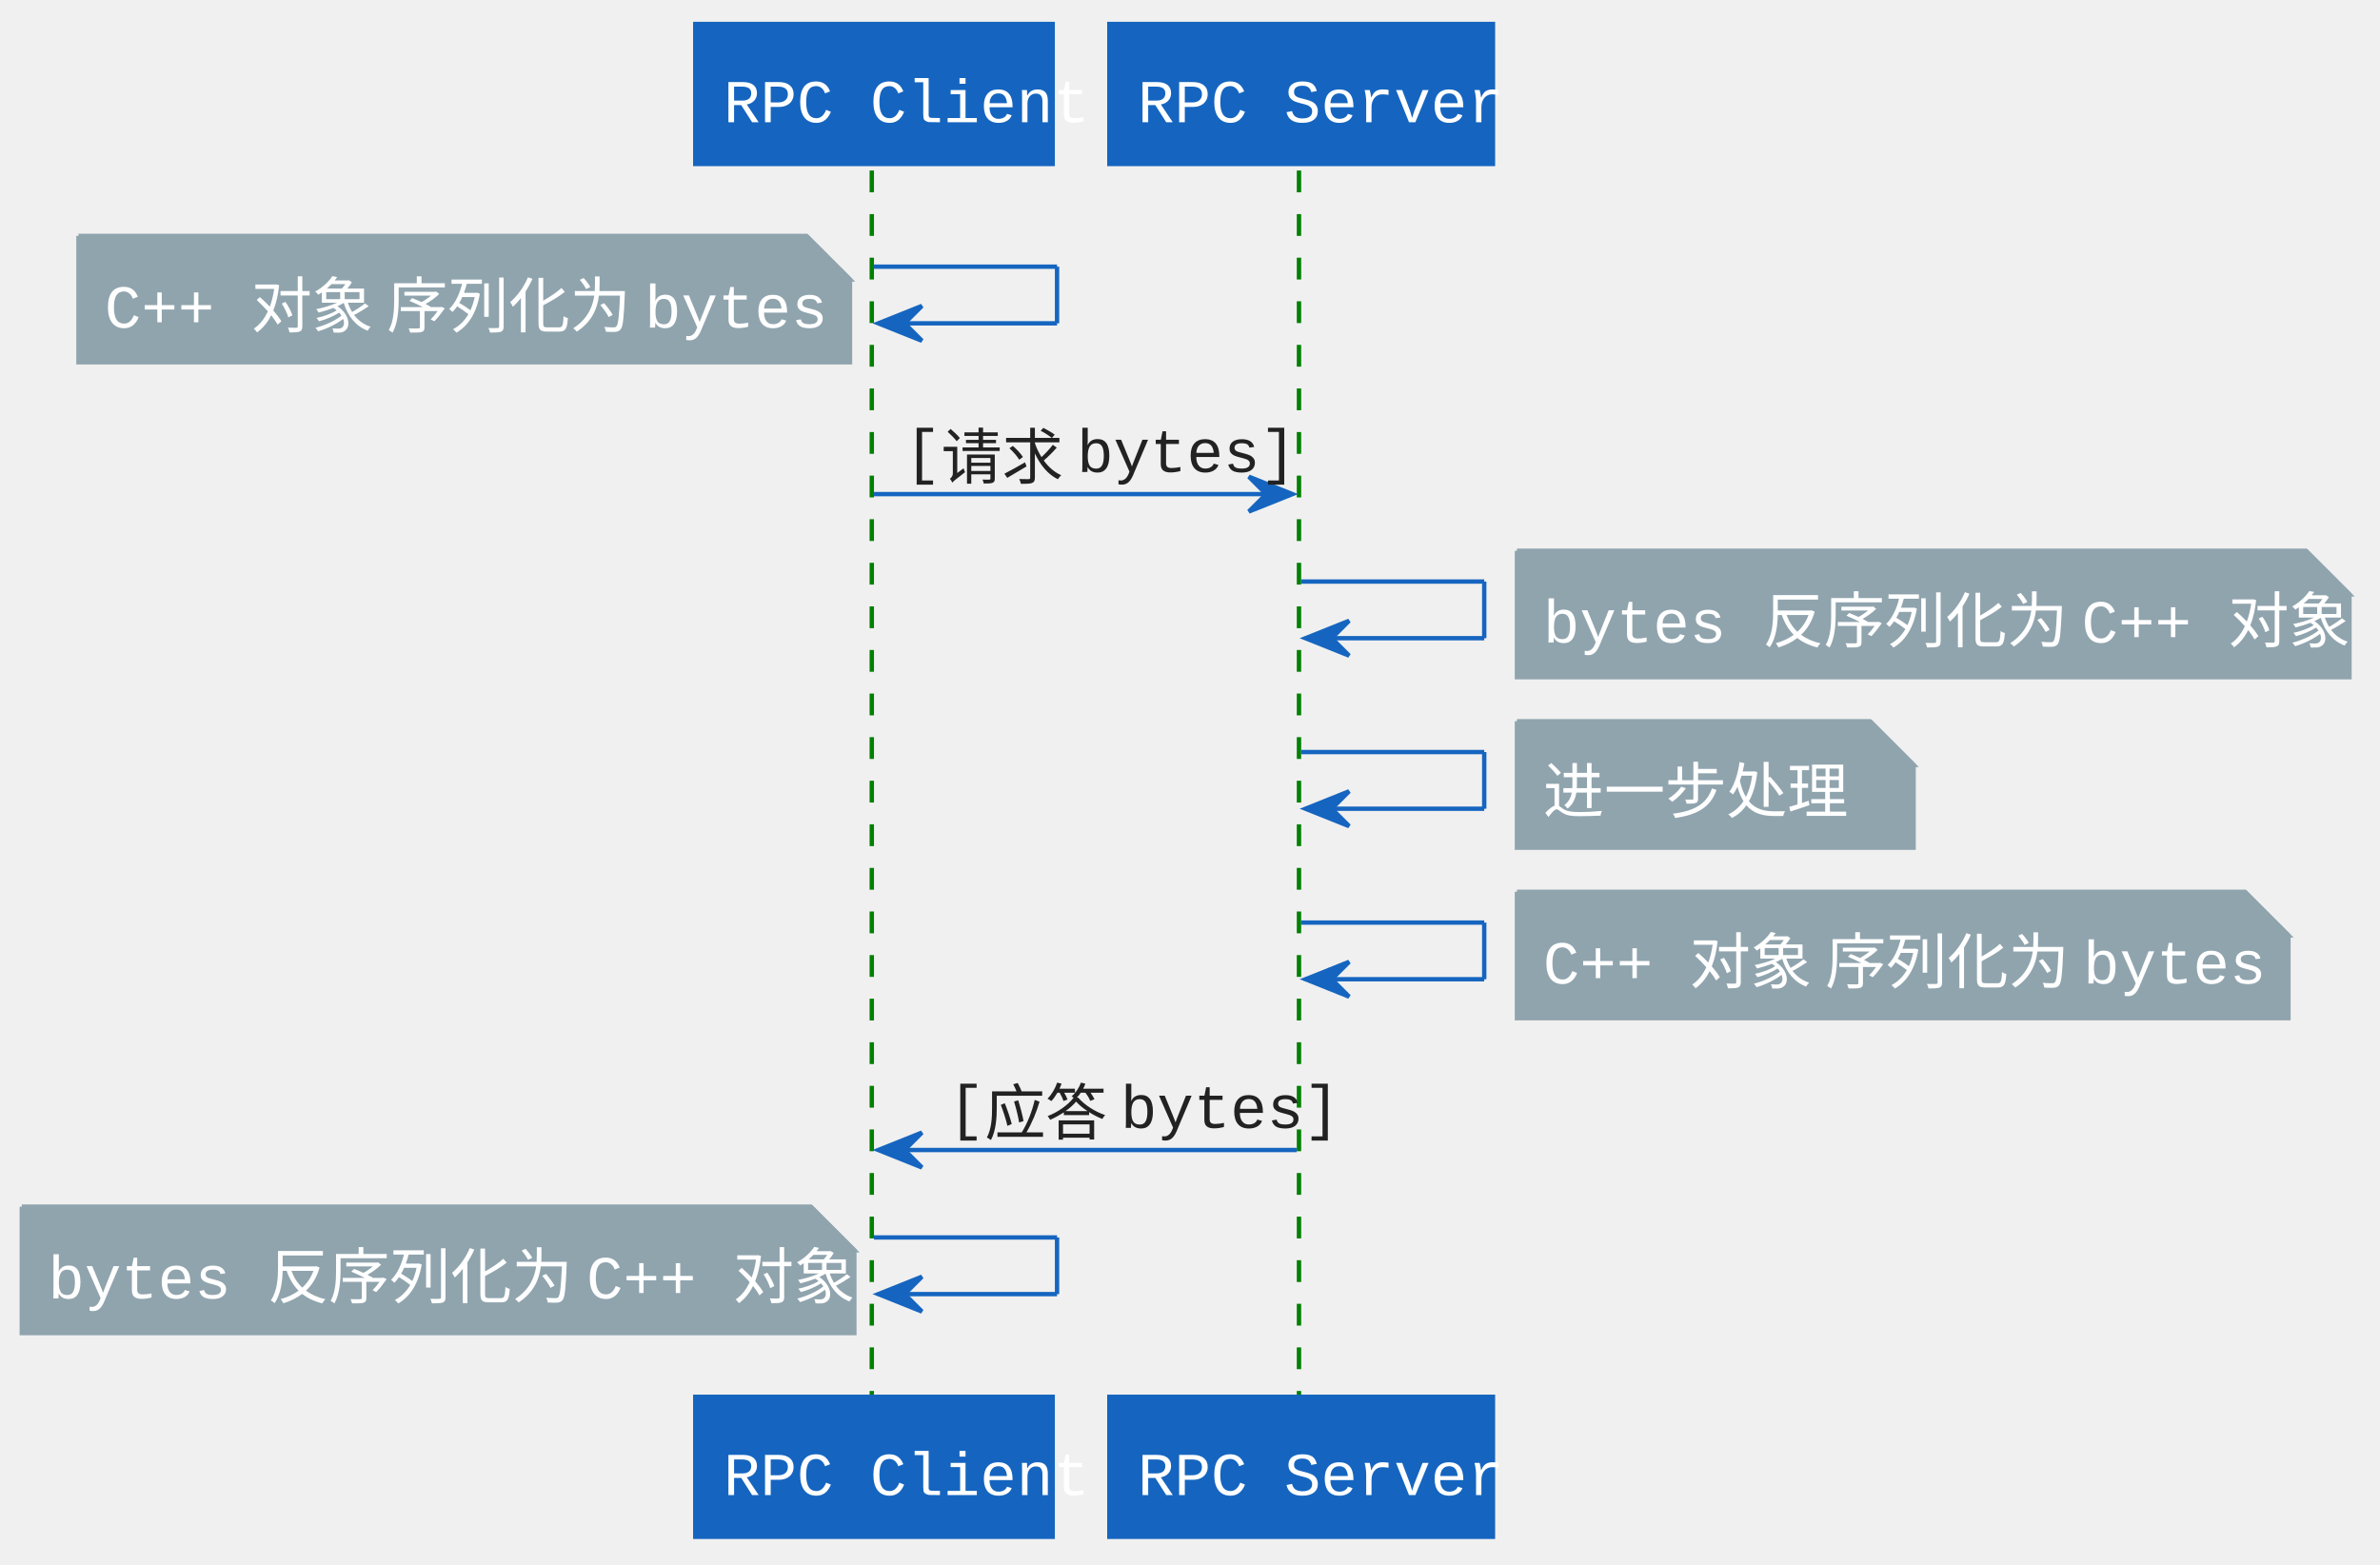
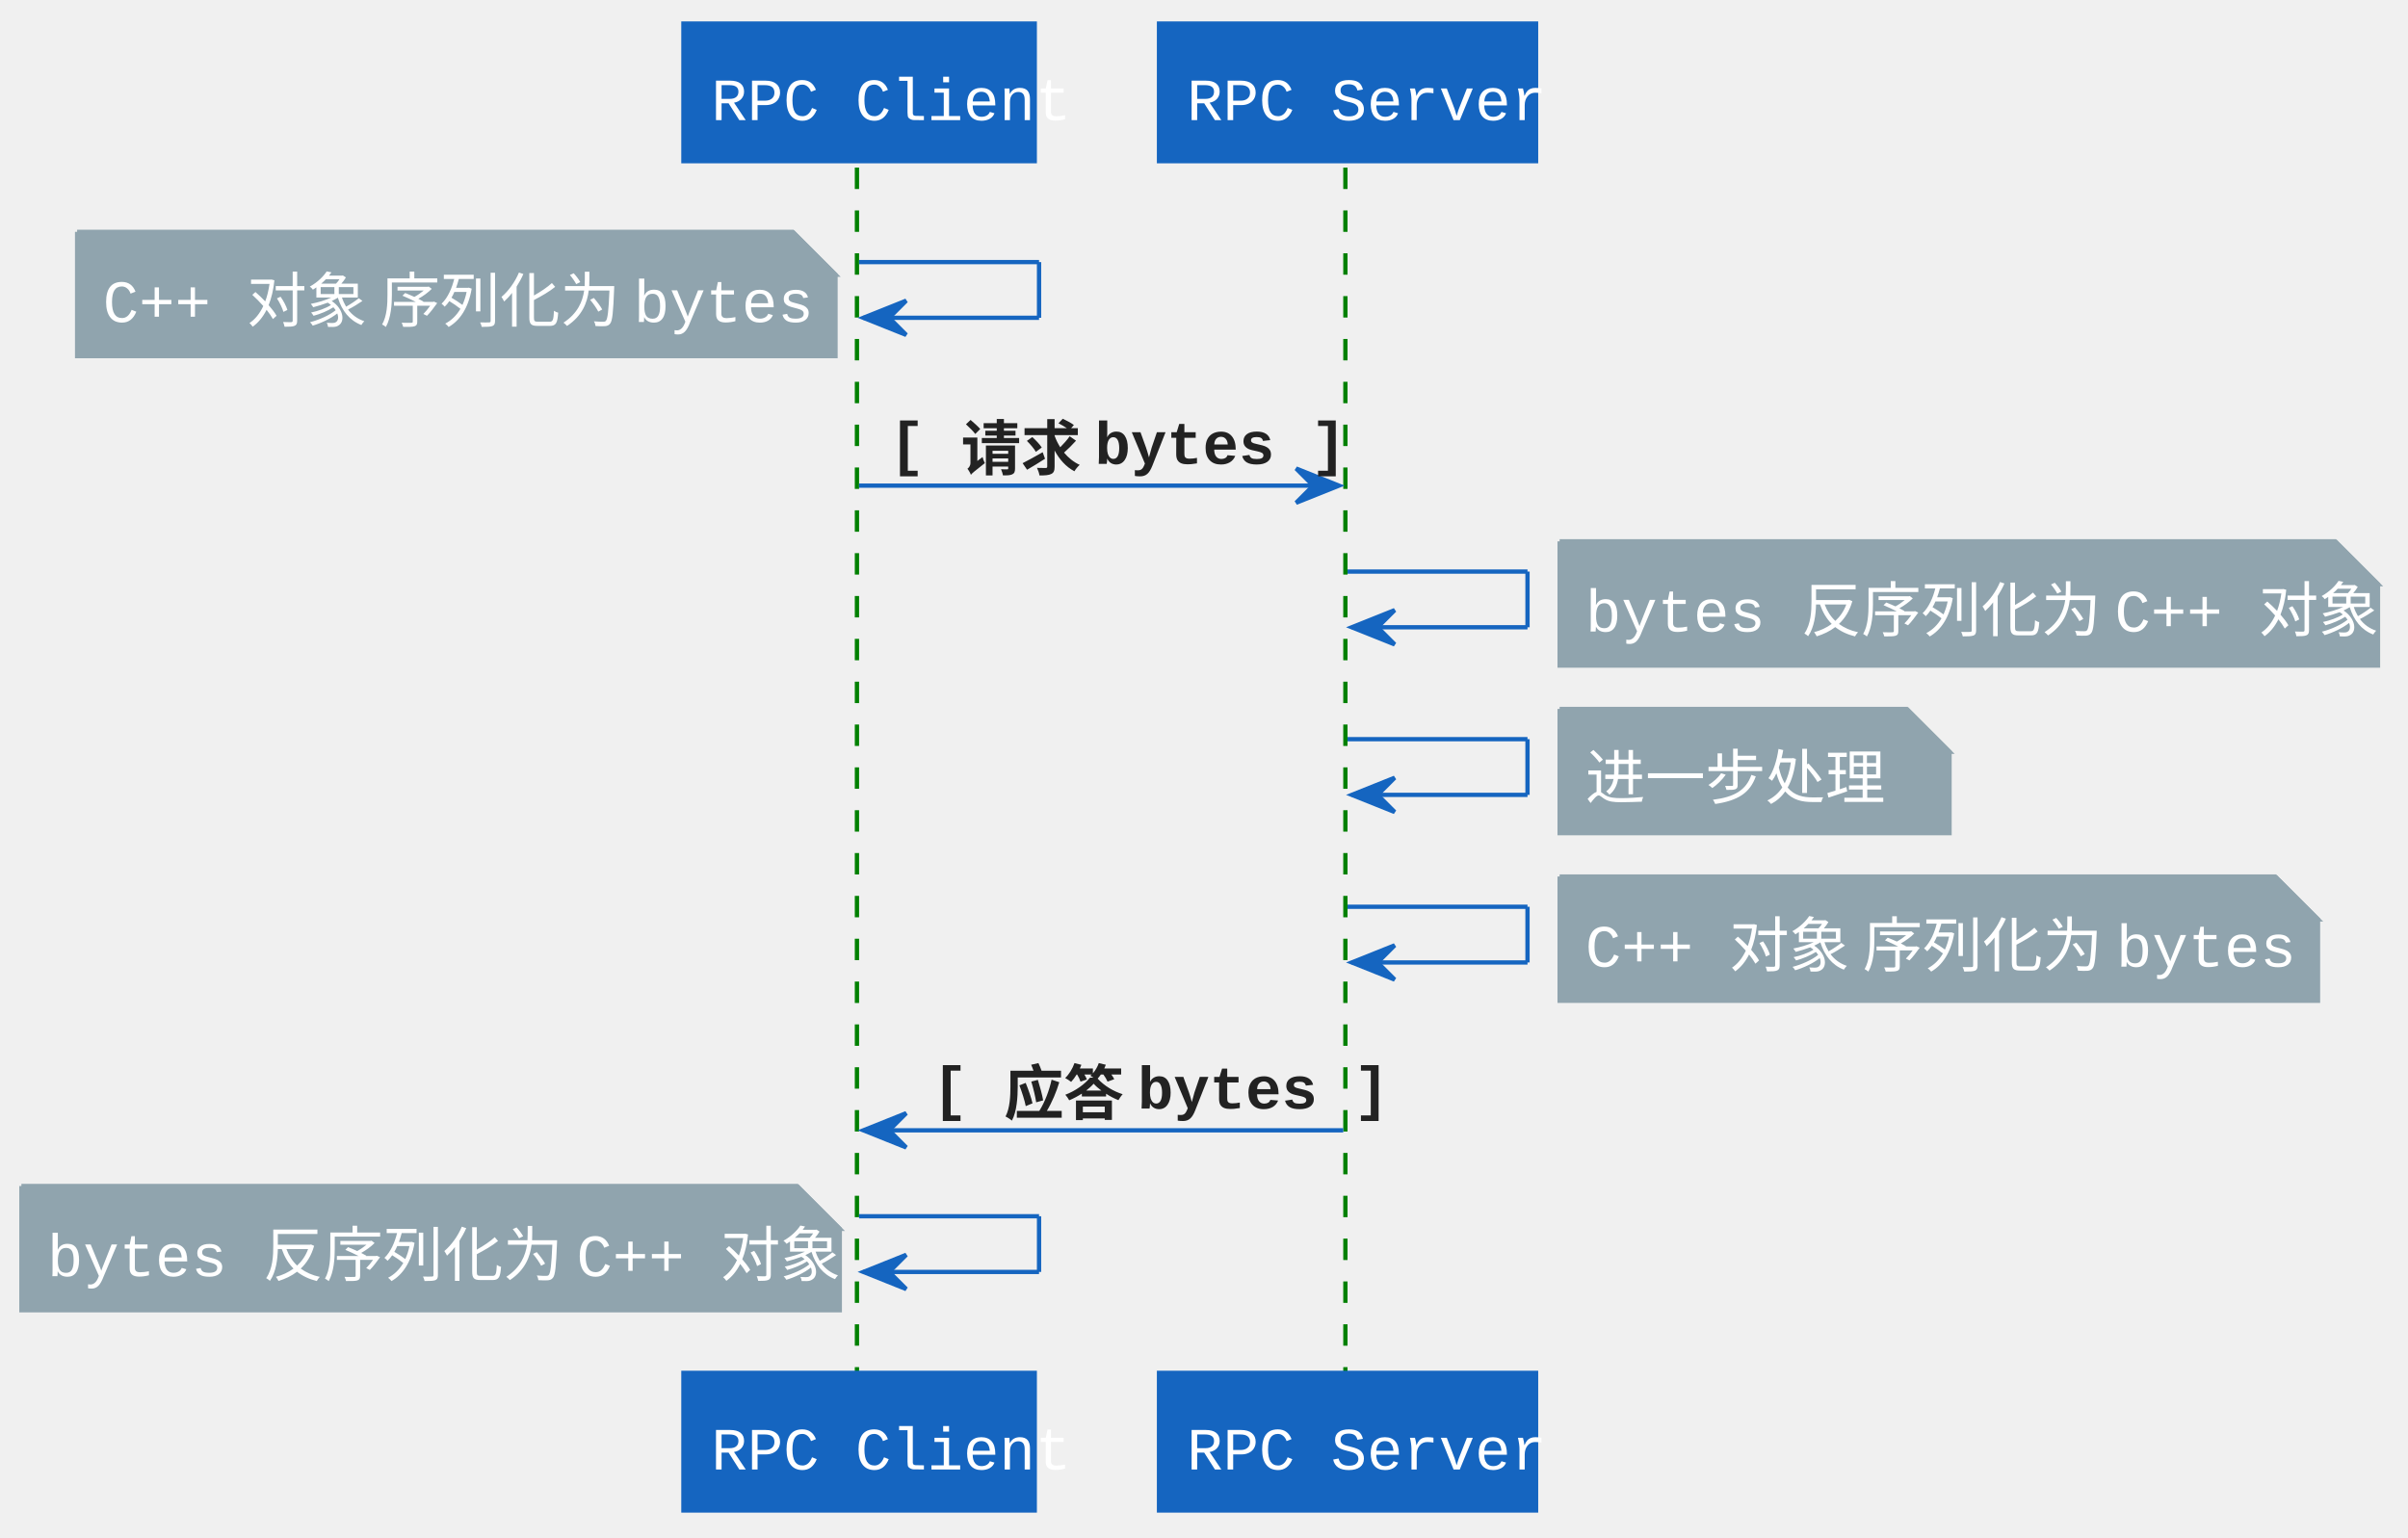
- <svg xmlns="http://www.w3.org/2000/svg" contentScriptType="application/ecmascript" contentStyleType="text/css" height="359px" preserveAspectRatio="none" style="width:546px;height:359px;" version="1.1" viewBox="0 0 546 359" width="546px" zoomAndPan="magnify">
+ <svg xmlns="http://www.w3.org/2000/svg" contentScriptType="application/ecmascript" contentStyleType="text/css" height="359px" preserveAspectRatio="none" style="width:562px;height:359px;" version="1.1" viewBox="0 0 562 359" width="562px" zoomAndPan="magnify">
  <defs />
  <g>
    <line style="stroke:#008000;stroke-width:1.0;stroke-dasharray:5.0,5.0;" x1="200" x2="200" y1="39.12" y2="320.961" />
-     <line style="stroke:#008000;stroke-width:1.0;stroke-dasharray:5.0,5.0;" x1="298" x2="298" y1="39.12" y2="320.961" />
+     <line style="stroke:#008000;stroke-width:1.0;stroke-dasharray:5.0,5.0;" x1="314" x2="314" y1="39.12" y2="320.961" />
    <rect fill="#1565C0" height="33.12" style="stroke:#1565C0;stroke-width:0.0;" width="83" x="159" y="5" />
    <text fill="#FFFFFF" font-family="'Input Mono','Microsoft YaHei Mono',Menlo, Monaco, 'Courier New', monospace" font-size="14" lengthAdjust="spacing" textLength="69" x="166" y="28.044">RPC Client</text>
    <rect fill="#1565C0" height="33.12" style="stroke:#1565C0;stroke-width:0.0;" width="83" x="159" y="319.961" />
    <text fill="#FFFFFF" font-family="'Input Mono','Microsoft YaHei Mono',Menlo, Monaco, 'Courier New', monospace" font-size="14" lengthAdjust="spacing" textLength="69" x="166" y="343.005">RPC Client</text>
-     <rect fill="#1565C0" height="33.12" style="stroke:#1565C0;stroke-width:0.0;" width="89" x="254" y="5" />
-     <text fill="#FFFFFF" font-family="'Input Mono','Microsoft YaHei Mono',Menlo, Monaco, 'Courier New', monospace" font-size="14" lengthAdjust="spacing" textLength="75" x="261" y="28.044">RPC Server</text>
-     <rect fill="#1565C0" height="33.12" style="stroke:#1565C0;stroke-width:0.0;" width="89" x="254" y="319.961" />
-     <text fill="#FFFFFF" font-family="'Input Mono','Microsoft YaHei Mono',Menlo, Monaco, 'Courier New', monospace" font-size="14" lengthAdjust="spacing" textLength="75" x="261" y="343.005">RPC Server</text>
+     <rect fill="#1565C0" height="33.12" style="stroke:#1565C0;stroke-width:0.0;" width="89" x="270" y="5" />
+     <text fill="#FFFFFF" font-family="'Input Mono','Microsoft YaHei Mono',Menlo, Monaco, 'Courier New', monospace" font-size="14" lengthAdjust="spacing" textLength="75" x="277" y="28.044">RPC Server</text>
+     <rect fill="#1565C0" height="33.12" style="stroke:#1565C0;stroke-width:0.0;" width="89" x="270" y="319.961" />
+     <text fill="#FFFFFF" font-family="'Input Mono','Microsoft YaHei Mono',Menlo, Monaco, 'Courier New', monospace" font-size="14" lengthAdjust="spacing" textLength="75" x="277" y="343.005">RPC Server</text>
    <line style="stroke:#1565C0;stroke-width:1.0;" x1="200.5" x2="242.5" y1="61.18" y2="61.18" />
    <line style="stroke:#1565C0;stroke-width:1.0;" x1="242.5" x2="242.5" y1="61.18" y2="74.18" />
    <line style="stroke:#1565C0;stroke-width:1.0;" x1="201.5" x2="242.5" y1="74.18" y2="74.18" />
    <polygon fill="#1565C0" points="211.5,70.18,201.5,74.18,211.5,78.18,207.5,74.18" style="stroke:#1565C0;stroke-width:1.0;" />
    <path d="M18,54.12 L18,83.12 L195,83.12 L195,64.12 L185,54.12 L18,54.12 " fill="#90A4AE" style="stroke:#90A4AE;stroke-width:1.0;" />
    <path d="M185,54.12 L185,64.12 L195,64.12 L185,54.12 " fill="#90A4AE" style="stroke:#90A4AE;stroke-width:1.0;" />
    <text fill="#FFFFFF" font-family="'Input Mono','Microsoft YaHei Mono',Menlo, Monaco, 'Courier New', monospace" font-size="14" lengthAdjust="spacing" textLength="156" x="24" y="75.164">C++ 对象 序列化为 bytes</text>
-     <polygon fill="#1565C0" points="286.5,109.36,296.5,113.36,286.5,117.36,290.5,113.36" style="stroke:#1565C0;stroke-width:1.0;" />
-     <line style="stroke:#1565C0;stroke-width:1.0;" x1="200.5" x2="292.5" y1="113.36" y2="113.36" />
-     <text fill="#222222" font-family="'Input Mono','Microsoft YaHei Mono',Menlo, Monaco, 'Courier New', monospace" font-size="14" lengthAdjust="spacing" textLength="74" x="207.5" y="108.284">[请求 bytes]</text>
-     <line style="stroke:#1565C0;stroke-width:1.0;" x1="298.5" x2="340.5" y1="133.42" y2="133.42" />
-     <line style="stroke:#1565C0;stroke-width:1.0;" x1="340.5" x2="340.5" y1="133.42" y2="146.42" />
-     <line style="stroke:#1565C0;stroke-width:1.0;" x1="299.5" x2="340.5" y1="146.42" y2="146.42" />
-     <polygon fill="#1565C0" points="309.5,142.42,299.5,146.42,309.5,150.42,305.5,146.42" style="stroke:#1565C0;stroke-width:1.0;" />
-     <path d="M348,126.36 L348,155.36 L539,155.36 L539,136.36 L529,126.36 L348,126.36 " fill="#90A4AE" style="stroke:#90A4AE;stroke-width:1.0;" />
-     <path d="M529,126.36 L529,136.36 L539,136.36 L529,126.36 " fill="#90A4AE" style="stroke:#90A4AE;stroke-width:1.0;" />
-     <text fill="#FFFFFF" font-family="'Input Mono','Microsoft YaHei Mono',Menlo, Monaco, 'Courier New', monospace" font-size="14" lengthAdjust="spacing" textLength="170" x="354" y="147.404">bytes 反序列化为 C++ 对象</text>
-     <line style="stroke:#1565C0;stroke-width:1.0;" x1="298.5" x2="340.5" y1="172.541" y2="172.541" />
-     <line style="stroke:#1565C0;stroke-width:1.0;" x1="340.5" x2="340.5" y1="172.541" y2="185.541" />
-     <line style="stroke:#1565C0;stroke-width:1.0;" x1="299.5" x2="340.5" y1="185.541" y2="185.541" />
-     <polygon fill="#1565C0" points="309.5,181.541,299.5,185.541,309.5,189.541,305.5,185.541" style="stroke:#1565C0;stroke-width:1.0;" />
-     <path d="M348,165.481 L348,194.481 L439,194.481 L439,175.481 L429,165.481 L348,165.481 " fill="#90A4AE" style="stroke:#90A4AE;stroke-width:1.0;" />
-     <path d="M429,165.481 L429,175.481 L439,175.481 L429,165.481 " fill="#90A4AE" style="stroke:#90A4AE;stroke-width:1.0;" />
-     <text fill="#FFFFFF" font-family="'Input Mono','Microsoft YaHei Mono',Menlo, Monaco, 'Courier New', monospace" font-size="14" lengthAdjust="spacing" textLength="70" x="354" y="186.524">进一步处理</text>
-     <line style="stroke:#1565C0;stroke-width:1.0;" x1="298.5" x2="340.5" y1="211.661" y2="211.661" />
-     <line style="stroke:#1565C0;stroke-width:1.0;" x1="340.5" x2="340.5" y1="211.661" y2="224.661" />
-     <line style="stroke:#1565C0;stroke-width:1.0;" x1="299.5" x2="340.5" y1="224.661" y2="224.661" />
-     <polygon fill="#1565C0" points="309.5,220.661,299.5,224.661,309.5,228.661,305.5,224.661" style="stroke:#1565C0;stroke-width:1.0;" />
-     <path d="M348,204.601 L348,233.601 L525,233.601 L525,214.601 L515,204.601 L348,204.601 " fill="#90A4AE" style="stroke:#90A4AE;stroke-width:1.0;" />
-     <path d="M515,204.601 L515,214.601 L525,214.601 L515,204.601 " fill="#90A4AE" style="stroke:#90A4AE;stroke-width:1.0;" />
-     <text fill="#FFFFFF" font-family="'Input Mono','Microsoft YaHei Mono',Menlo, Monaco, 'Courier New', monospace" font-size="14" lengthAdjust="spacing" textLength="156" x="354" y="225.644">C++ 对象 序列化为 bytes</text>
+     <polygon fill="#1565C0" points="302.5,109.36,312.5,113.36,302.5,117.36,306.5,113.36" style="stroke:#1565C0;stroke-width:1.0;" />
+     <line style="stroke:#1565C0;stroke-width:1.0;" x1="200.5" x2="308.5" y1="113.36" y2="113.36" />
+     <text fill="#222222" font-family="'Input Mono','Microsoft YaHei Mono',Menlo, Monaco, 'Courier New', monospace" font-size="14" font-weight="bold" lengthAdjust="spacing" textLength="90" x="207.5" y="108.284">[ 请求 bytes ]</text>
+     <line style="stroke:#1565C0;stroke-width:1.0;" x1="314.5" x2="356.5" y1="133.42" y2="133.42" />
+     <line style="stroke:#1565C0;stroke-width:1.0;" x1="356.5" x2="356.5" y1="133.42" y2="146.42" />
+     <line style="stroke:#1565C0;stroke-width:1.0;" x1="315.5" x2="356.5" y1="146.42" y2="146.42" />
+     <polygon fill="#1565C0" points="325.5,142.42,315.5,146.42,325.5,150.42,321.5,146.42" style="stroke:#1565C0;stroke-width:1.0;" />
+     <path d="M364,126.36 L364,155.36 L555,155.36 L555,136.36 L545,126.36 L364,126.36 " fill="#90A4AE" style="stroke:#90A4AE;stroke-width:1.0;" />
+     <path d="M545,126.36 L545,136.36 L555,136.36 L545,126.36 " fill="#90A4AE" style="stroke:#90A4AE;stroke-width:1.0;" />
+     <text fill="#FFFFFF" font-family="'Input Mono','Microsoft YaHei Mono',Menlo, Monaco, 'Courier New', monospace" font-size="14" lengthAdjust="spacing" textLength="170" x="370" y="147.404">bytes 反序列化为 C++ 对象</text>
+     <line style="stroke:#1565C0;stroke-width:1.0;" x1="314.5" x2="356.5" y1="172.541" y2="172.541" />
+     <line style="stroke:#1565C0;stroke-width:1.0;" x1="356.5" x2="356.5" y1="172.541" y2="185.541" />
+     <line style="stroke:#1565C0;stroke-width:1.0;" x1="315.5" x2="356.5" y1="185.541" y2="185.541" />
+     <polygon fill="#1565C0" points="325.5,181.541,315.5,185.541,325.5,189.541,321.5,185.541" style="stroke:#1565C0;stroke-width:1.0;" />
+     <path d="M364,165.481 L364,194.481 L455,194.481 L455,175.481 L445,165.481 L364,165.481 " fill="#90A4AE" style="stroke:#90A4AE;stroke-width:1.0;" />
+     <path d="M445,165.481 L445,175.481 L455,175.481 L445,165.481 " fill="#90A4AE" style="stroke:#90A4AE;stroke-width:1.0;" />
+     <text fill="#FFFFFF" font-family="'Input Mono','Microsoft YaHei Mono',Menlo, Monaco, 'Courier New', monospace" font-size="14" lengthAdjust="spacing" textLength="70" x="370" y="186.524">进一步处理</text>
+     <line style="stroke:#1565C0;stroke-width:1.0;" x1="314.5" x2="356.5" y1="211.661" y2="211.661" />
+     <line style="stroke:#1565C0;stroke-width:1.0;" x1="356.5" x2="356.5" y1="211.661" y2="224.661" />
+     <line style="stroke:#1565C0;stroke-width:1.0;" x1="315.5" x2="356.5" y1="224.661" y2="224.661" />
+     <polygon fill="#1565C0" points="325.5,220.661,315.5,224.661,325.5,228.661,321.5,224.661" style="stroke:#1565C0;stroke-width:1.0;" />
+     <path d="M364,204.601 L364,233.601 L541,233.601 L541,214.601 L531,204.601 L364,204.601 " fill="#90A4AE" style="stroke:#90A4AE;stroke-width:1.0;" />
+     <path d="M531,204.601 L531,214.601 L541,214.601 L531,204.601 " fill="#90A4AE" style="stroke:#90A4AE;stroke-width:1.0;" />
+     <text fill="#FFFFFF" font-family="'Input Mono','Microsoft YaHei Mono',Menlo, Monaco, 'Courier New', monospace" font-size="14" lengthAdjust="spacing" textLength="156" x="370" y="225.644">C++ 对象 序列化为 bytes</text>
    <polygon fill="#1565C0" points="211.5,259.841,201.5,263.841,211.5,267.841,207.5,263.841" style="stroke:#1565C0;stroke-width:1.0;" />
-     <line style="stroke:#1565C0;stroke-width:1.0;" x1="205.5" x2="297.5" y1="263.841" y2="263.841" />
-     <text fill="#222222" font-family="'Input Mono','Microsoft YaHei Mono',Menlo, Monaco, 'Courier New', monospace" font-size="14" lengthAdjust="spacing" textLength="74" x="217.5" y="258.765">[应答 bytes]</text>
+     <line style="stroke:#1565C0;stroke-width:1.0;" x1="205.5" x2="313.5" y1="263.841" y2="263.841" />
+     <text fill="#222222" font-family="'Input Mono','Microsoft YaHei Mono',Menlo, Monaco, 'Courier New', monospace" font-size="14" font-weight="bold" lengthAdjust="spacing" textLength="90" x="217.5" y="258.765">[ 应答 bytes ]</text>
    <line style="stroke:#1565C0;stroke-width:1.0;" x1="200.5" x2="242.5" y1="283.901" y2="283.901" />
    <line style="stroke:#1565C0;stroke-width:1.0;" x1="242.5" x2="242.5" y1="283.901" y2="296.901" />
    <line style="stroke:#1565C0;stroke-width:1.0;" x1="201.5" x2="242.5" y1="296.901" y2="296.901" />
    <polygon fill="#1565C0" points="211.5,292.901,201.5,296.901,211.5,300.901,207.5,296.901" style="stroke:#1565C0;stroke-width:1.0;" />
    <path d="M5,276.841 L5,305.841 L196,305.841 L196,286.841 L186,276.841 L5,276.841 " fill="#90A4AE" style="stroke:#90A4AE;stroke-width:1.0;" />
    <path d="M186,276.841 L186,286.841 L196,286.841 L186,276.841 " fill="#90A4AE" style="stroke:#90A4AE;stroke-width:1.0;" />
    <text fill="#FFFFFF" font-family="'Input Mono','Microsoft YaHei Mono',Menlo, Monaco, 'Courier New', monospace" font-size="14" lengthAdjust="spacing" textLength="170" x="11" y="297.885">bytes 反序列化为 C++ 对象</text>
  </g>
</svg>
